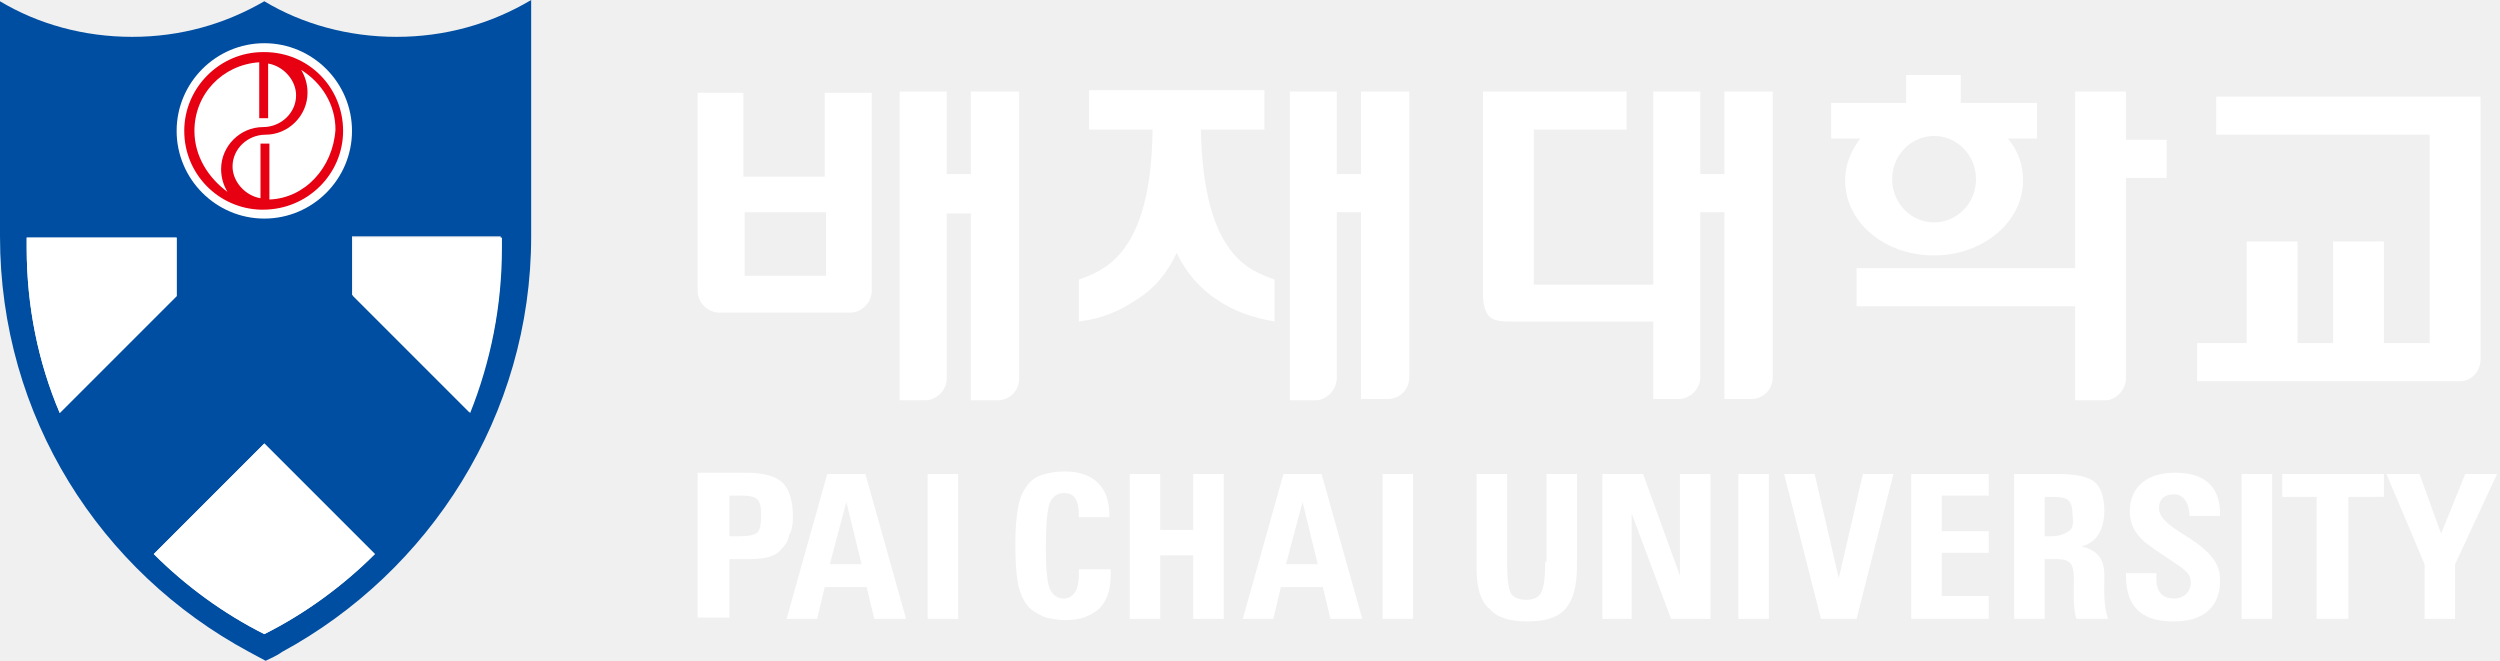
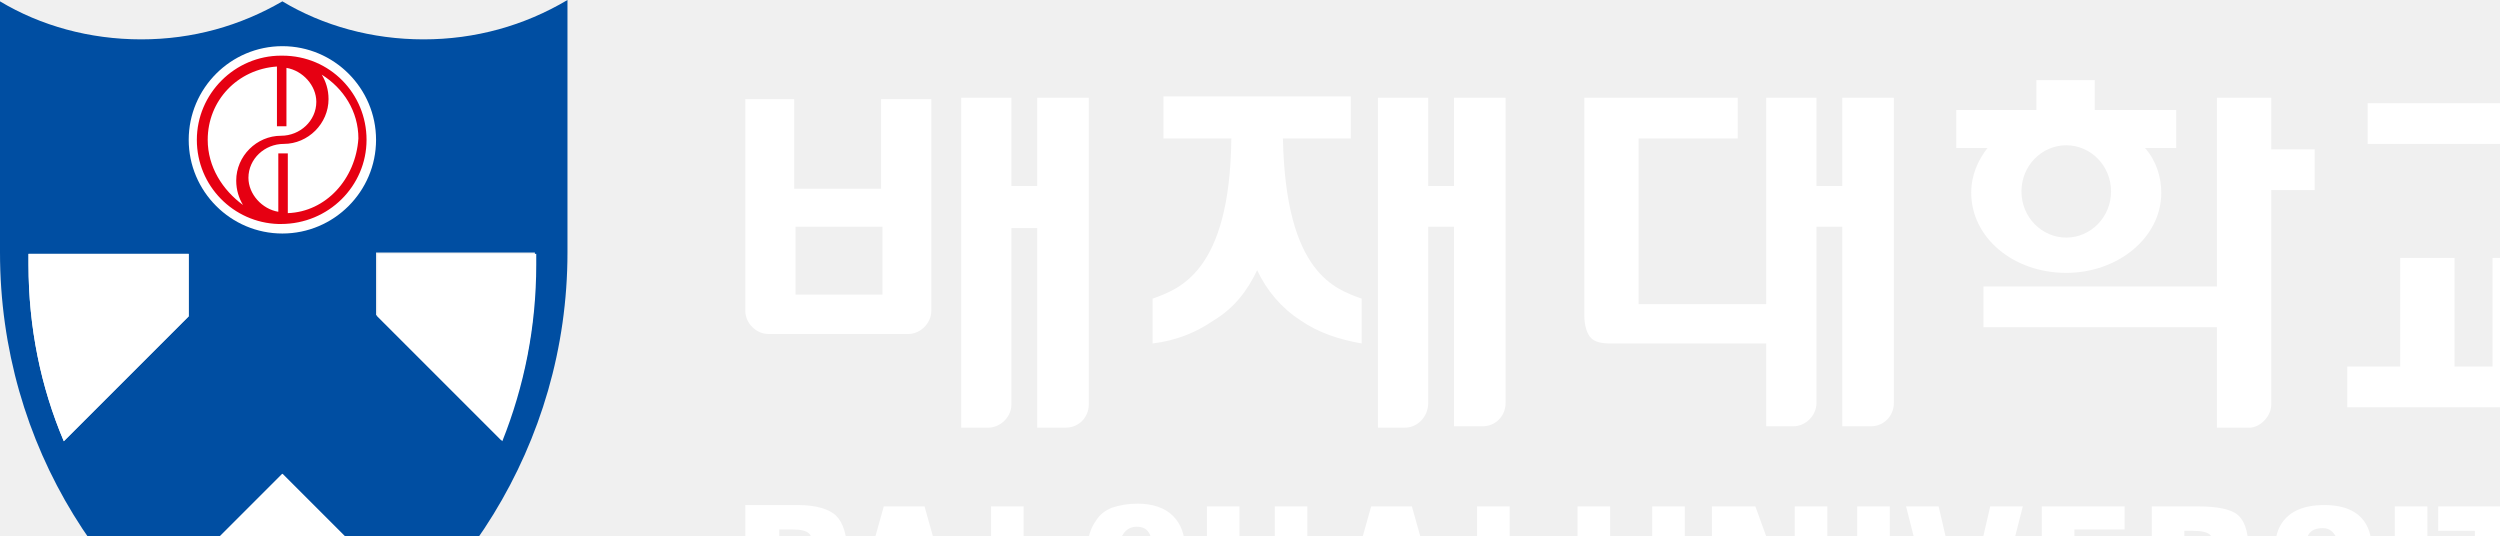
- <svg xmlns="http://www.w3.org/2000/svg" width="469" height="124" viewBox="0 0 469 124" fill="none">
+ <svg xmlns="http://www.w3.org/2000/svg" width="439" height="94" viewBox="0 0 439 94" fill="none">
  <rect width="469" height="124" fill="transparent" />
  <g clip-path="url(#clip0_0_1)">
    <path d="M148.757 97.029C148.757 93.93 148.042 91.785 146.85 90.593C145.658 89.401 143.274 88.686 140.175 88.686H130.878V115.862H136.838V104.896H140.175H140.414C142.321 104.896 143.751 104.658 144.466 104.419C145.181 104.181 146.135 103.704 146.612 102.989C147.327 102.274 147.804 101.559 148.042 100.367C148.519 99.652 148.757 98.46 148.757 97.029ZM142.082 99.89C141.606 100.367 140.414 100.605 138.745 100.605H136.838V92.977H139.222C140.652 92.977 141.606 93.215 142.082 93.692C142.559 94.169 142.798 95.122 142.798 96.552C142.798 98.46 142.559 99.413 142.082 99.89Z" fill="white" />
    <path d="M155.195 88.922L147.566 116.099H153.288L154.718 110.139H162.585L164.015 116.099H169.975L162.347 88.922H155.195ZM155.672 105.848L158.771 94.166L161.632 105.848H155.672Z" fill="white" />
    <path d="M179.749 88.922H174.027V116.099H179.749V88.922Z" fill="white" />
    <path d="M208.356 106.8H202.396C202.396 107.038 202.396 107.038 202.396 107.276C202.396 107.515 202.396 107.515 202.396 107.753C202.396 109.184 202.158 110.375 201.681 111.091C201.204 111.806 200.489 112.283 199.535 112.283C198.344 112.283 197.39 111.567 196.913 110.375C196.436 109.184 196.198 106.561 196.198 102.985C196.198 98.456 196.436 95.834 196.913 94.403C197.39 93.211 198.344 92.496 199.535 92.496C200.489 92.496 201.204 92.734 201.681 93.45C202.158 94.165 202.396 95.118 202.396 96.549V97.025H208.118V96.787C208.118 93.926 207.402 92.019 205.972 90.589C204.542 89.159 202.396 88.443 199.774 88.443C198.105 88.443 196.675 88.682 195.244 89.159C194.052 89.635 193.099 90.35 192.384 91.542C191.669 92.496 191.192 93.926 190.953 95.357C190.715 96.787 190.477 98.933 190.477 101.793C190.477 105.846 190.715 108.707 191.192 110.375C191.669 112.044 192.384 113.475 193.576 114.428C194.291 114.905 195.006 115.382 196.198 115.858C197.39 116.097 198.582 116.335 199.774 116.335C202.635 116.335 204.542 115.62 206.21 114.19C207.641 112.759 208.356 110.614 208.356 107.992C208.356 107.753 208.356 107.276 208.356 107.276C208.356 107.038 208.356 106.8 208.356 106.8Z" fill="white" />
    <path d="M223.851 99.411H217.653V88.922H211.932V116.099H217.653V104.179H223.851V116.099H229.573V88.922H223.851V99.411Z" fill="white" />
    <path d="M240.776 88.922L233.147 116.099H238.869L240.299 110.139H248.166L249.597 116.099H255.556L247.928 88.922H240.776ZM241.253 105.848L244.352 94.166L247.213 105.848H241.253Z" fill="white" />
    <path d="M265.093 88.922H259.371V116.099H265.093V88.922Z" fill="white" />
    <path d="M289.886 105.371C289.886 108.232 289.647 110.139 289.171 111.092C288.694 112.046 287.74 112.523 286.31 112.523C284.88 112.523 283.926 112.046 283.449 111.331C282.972 110.377 282.734 108.47 282.734 105.371V88.922H277.013V106.801C277.013 110.139 277.728 112.761 279.397 114.191C280.827 115.86 283.211 116.575 286.548 116.575C289.886 116.575 292.27 115.86 293.7 114.191C295.131 112.523 295.846 109.9 295.846 106.086V88.922H290.124V105.371H289.886Z" fill="white" />
    <path d="M331.844 88.922H326.122V116.099H331.844V88.922Z" fill="white" />
    <path d="M344.954 108.47L340.425 88.922H334.703L341.616 116.099H348.291L355.205 88.922H349.483L344.954 108.47Z" fill="white" />
    <path d="M315.155 107.993L308.242 88.922H306.096H303.474H300.613V116.099H306.096V96.312L313.486 116.099H315.155H318.254H320.877V88.922H315.155V107.993Z" fill="white" />
    <path d="M358.543 116.099H373.085V111.807H364.264V103.702H373.085V99.65H364.264V92.975H373.085V88.922H358.543V116.099Z" fill="white" />
    <path d="M394.778 108.232C394.778 106.086 394.54 103.464 390.487 102.51C394.302 101.557 394.778 97.742 394.778 95.835C394.778 93.213 394.063 91.306 392.871 90.352C391.679 89.399 389.295 88.922 385.958 88.922H377.853V116.099H383.574V104.894H385.958C387.15 104.894 387.865 105.133 388.342 105.609C388.819 106.086 389.057 107.04 389.057 108.47C389.057 109.9 388.819 113.953 389.534 116.099H395.494C394.54 113.715 394.778 109.9 394.778 108.232ZM388.103 99.65C387.388 100.126 386.435 100.603 384.766 100.603H383.574V93.213H385.004C386.673 93.213 387.627 93.451 388.103 93.928C388.58 94.405 388.819 95.358 388.819 96.789C389.057 98.219 388.819 99.173 388.103 99.65Z" fill="white" />
    <path d="M409.797 100.367C406.698 98.46 405.029 97.029 405.029 95.361C405.029 94.168 405.506 92.738 407.89 92.738C410.274 92.738 410.751 95.599 410.751 96.791H416.472V96.314C416.472 93.453 415.519 88.686 408.128 88.686C400.5 88.686 399.546 93.692 399.546 95.837C399.546 100.605 403.122 102.274 406.936 104.896C409.797 106.803 410.989 107.519 410.989 109.187C410.989 111.571 409.082 112.286 407.89 112.286C404.076 112.286 404.552 108.71 404.552 107.519H398.831C398.831 107.519 398.831 107.757 398.831 107.995C398.831 115.862 404.314 116.577 407.89 116.577C415.042 116.577 416.472 112.048 416.472 109.187C416.472 107.042 416.472 104.419 409.797 100.367Z" fill="white" />
    <path d="M426.246 88.922H420.524V116.099H426.246V88.922Z" fill="white" />
    <path d="M428.153 93.213H434.59V116.099H440.55V93.213H447.225V88.922H428.153V93.213Z" fill="white" />
    <path d="M462.482 88.922L457.952 100.126L453.899 88.922H447.701L454.853 105.848V116.099H460.574V105.848L468.441 88.922H462.482Z" fill="white" />
    <path d="M134.931 58.65H159.485C161.631 58.65 163.538 56.743 163.538 54.597V17.408H154.717V33.142H139.46V17.408H130.878V54.597C130.878 56.743 132.785 58.65 134.931 58.65ZM139.698 39.817H154.956V51.737H139.698V39.817Z" fill="white" />
    <path d="M465.343 67.464V18.117H415.758V25.269H455.807V64.365H447.225V45.294H437.69V64.365H431.015V45.294H421.479V64.365H412.182V71.517H461.529C463.674 71.517 465.343 69.61 465.343 67.464Z" fill="white" />
    <path d="M398.831 33.377H406.46V26.225H398.831V17.166H389.295V50.303H348.292V57.454H389.295V75.095H395.255C397.162 74.857 398.831 72.95 398.831 71.043V33.377Z" fill="white" />
    <path d="M323.5 32.661H318.97V17.166H310.15V53.402H287.741V24.318H305.143V17.166H278.205V55.309C278.205 57.216 278.682 58.646 279.397 59.361C280.112 60.077 281.304 60.315 282.735 60.315H310.15V74.857H314.917C317.063 74.857 318.97 72.95 318.97 70.804V39.813H323.5V74.857H328.506C330.89 74.857 332.559 72.95 332.559 70.804V17.166H323.5V32.661Z" fill="white" />
    <path d="M191.191 17.166H182.132V32.661H177.603V17.166H168.782V75.095H173.55C175.696 75.095 177.603 73.188 177.603 71.043V40.052H182.132V75.095H187.138C189.522 75.095 191.191 73.188 191.191 71.043V17.166Z" fill="white" />
    <path d="M346.147 33.853C346.147 41.72 353.537 47.918 362.834 47.918C371.893 47.918 379.522 41.72 379.522 33.853C379.522 30.992 378.568 28.132 376.661 25.986H382.144V19.311H367.84V14.066H357.59V19.311H343.524V25.986H349.007C347.339 28.132 346.147 30.754 346.147 33.853ZM362.834 25.509C367.125 25.509 370.701 29.085 370.701 33.615C370.701 38.144 367.125 41.72 362.834 41.72C358.543 41.72 354.967 38.144 354.967 33.615C354.967 29.085 358.543 25.509 362.834 25.509Z" fill="white" />
    <path d="M250.789 70.804V39.813H255.319V74.857H260.325C262.709 74.857 264.378 72.95 264.378 70.804V17.166H255.319V32.661H250.789V17.166H241.969V75.095H246.737C248.882 75.095 250.789 73.188 250.789 70.804Z" fill="white" />
    <path d="M220.752 47.438C222.42 51.014 225.043 54.113 228.38 56.259C231.479 58.404 235.055 59.596 239.108 60.311V52.444C234.578 50.776 225.758 48.153 225.281 24.314H237.201V16.924H204.303V24.314H216.222C215.984 47.915 206.925 50.776 202.396 52.444V60.311C206.448 59.834 210.024 58.404 213.123 56.259C216.699 54.113 219.083 51.014 220.752 47.438Z" fill="white" />
    <path d="M74.378 6.913C65.32 6.913 56.737 4.529 49.586 0.238C42.195 4.529 33.852 6.913 24.793 6.913C15.734 6.913 7.152 4.529 0 0.238V44.341C0 78.193 18.833 107.277 46.725 122.295C47.678 122.772 48.87 123.487 49.824 123.964C50.778 123.487 51.969 123.01 52.923 122.295C80.577 107.277 99.648 77.954 99.648 44.341V0C92.019 4.529 83.437 6.913 74.378 6.913ZM5.006 44.579H33.136V55.545L11.204 77.478C7.152 67.942 5.006 57.453 5.006 46.486V44.579ZM49.586 118.958C41.957 115.143 34.805 109.899 28.846 103.939L49.586 83.199L70.326 103.939C64.366 109.899 57.214 115.143 49.586 118.958ZM87.967 77.239L66.035 55.307V44.341H93.927V46.248C94.165 57.453 92.019 67.703 87.967 77.239Z" fill="#004EA2" />
    <path d="M66.273 44.578H94.165V46.485C94.165 57.451 92.02 67.941 88.206 77.476L66.273 55.544V44.578Z" fill="white" />
    <path d="M70.327 103.937C64.367 109.897 57.215 115.142 49.587 118.956C41.958 115.142 34.806 109.897 28.847 103.937L49.587 83.197L70.327 103.937Z" fill="white" />
    <path d="M33.137 44.578V55.544L11.205 77.476C7.152 67.941 5.007 57.451 5.007 46.485V44.578H33.137Z" fill="white" />
    <path d="M66.035 24.556C66.035 33.615 58.645 41.006 49.586 41.006C40.527 41.006 33.137 33.615 33.137 24.556C33.137 15.498 40.527 8.107 49.586 8.107C58.645 8.107 66.035 15.498 66.035 24.556Z" fill="white" />
    <path d="M64.365 24.554C64.365 16.448 57.929 9.773 49.585 9.773H49.347C41.241 9.773 34.566 16.448 34.566 24.554C34.566 32.659 41.003 39.096 48.87 39.334C49.108 39.334 49.347 39.334 49.347 39.334C57.691 39.334 64.365 32.659 64.365 24.554ZM36.474 24.554C36.474 17.64 41.718 12.157 48.632 11.681V22.17H50.3V11.919C53.161 12.396 55.545 15.018 55.545 17.879C55.545 21.216 52.684 23.839 49.347 23.839C45.056 23.839 41.48 27.415 41.48 31.706C41.48 33.374 41.957 34.805 42.672 35.997C39.096 33.374 36.474 29.322 36.474 24.554ZM50.539 37.427V26.938H48.87V37.188C46.009 36.712 43.625 34.09 43.625 31.229C43.625 27.891 46.486 25.269 49.824 25.269C54.115 25.269 57.691 21.693 57.691 17.402C57.691 15.733 57.214 14.303 56.498 13.111C60.313 15.495 62.935 19.547 62.935 24.315C62.458 31.467 57.214 37.189 50.539 37.427Z" fill="#E60012" />
  </g>
  <defs>
    <clipPath id="clip0_0_1">
      <rect width="469" height="124" fill="tansparent" />
    </clipPath>
  </defs>
</svg>
